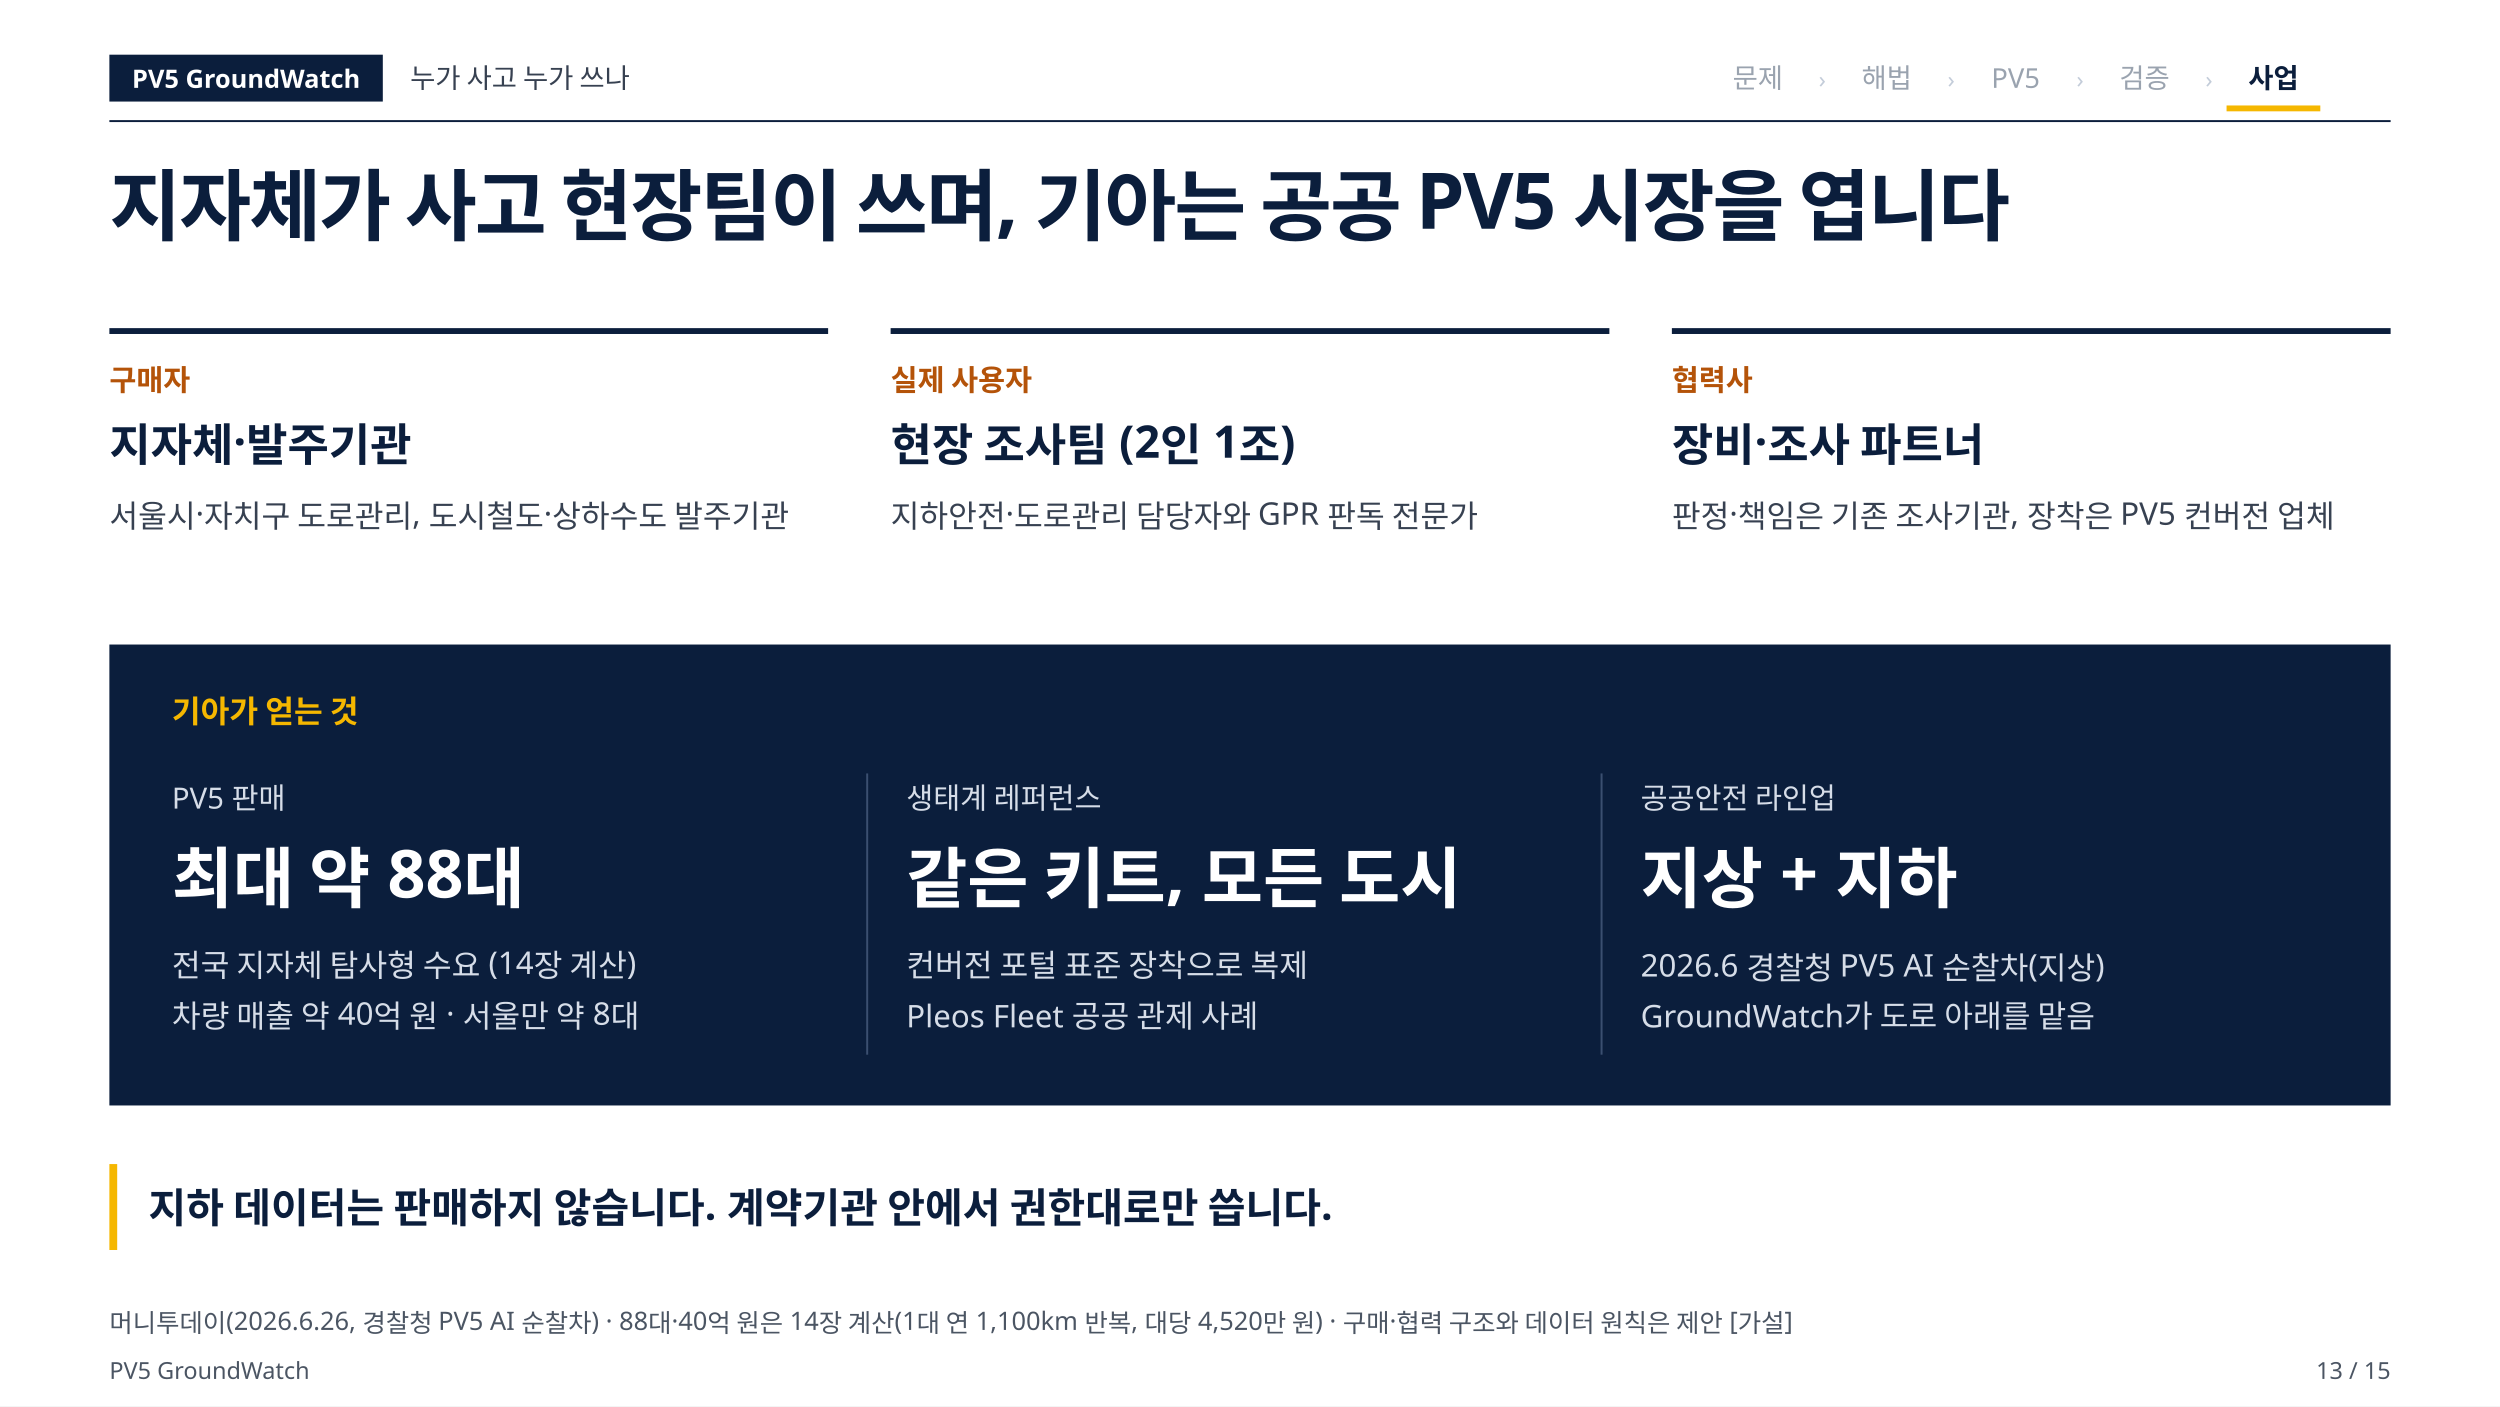
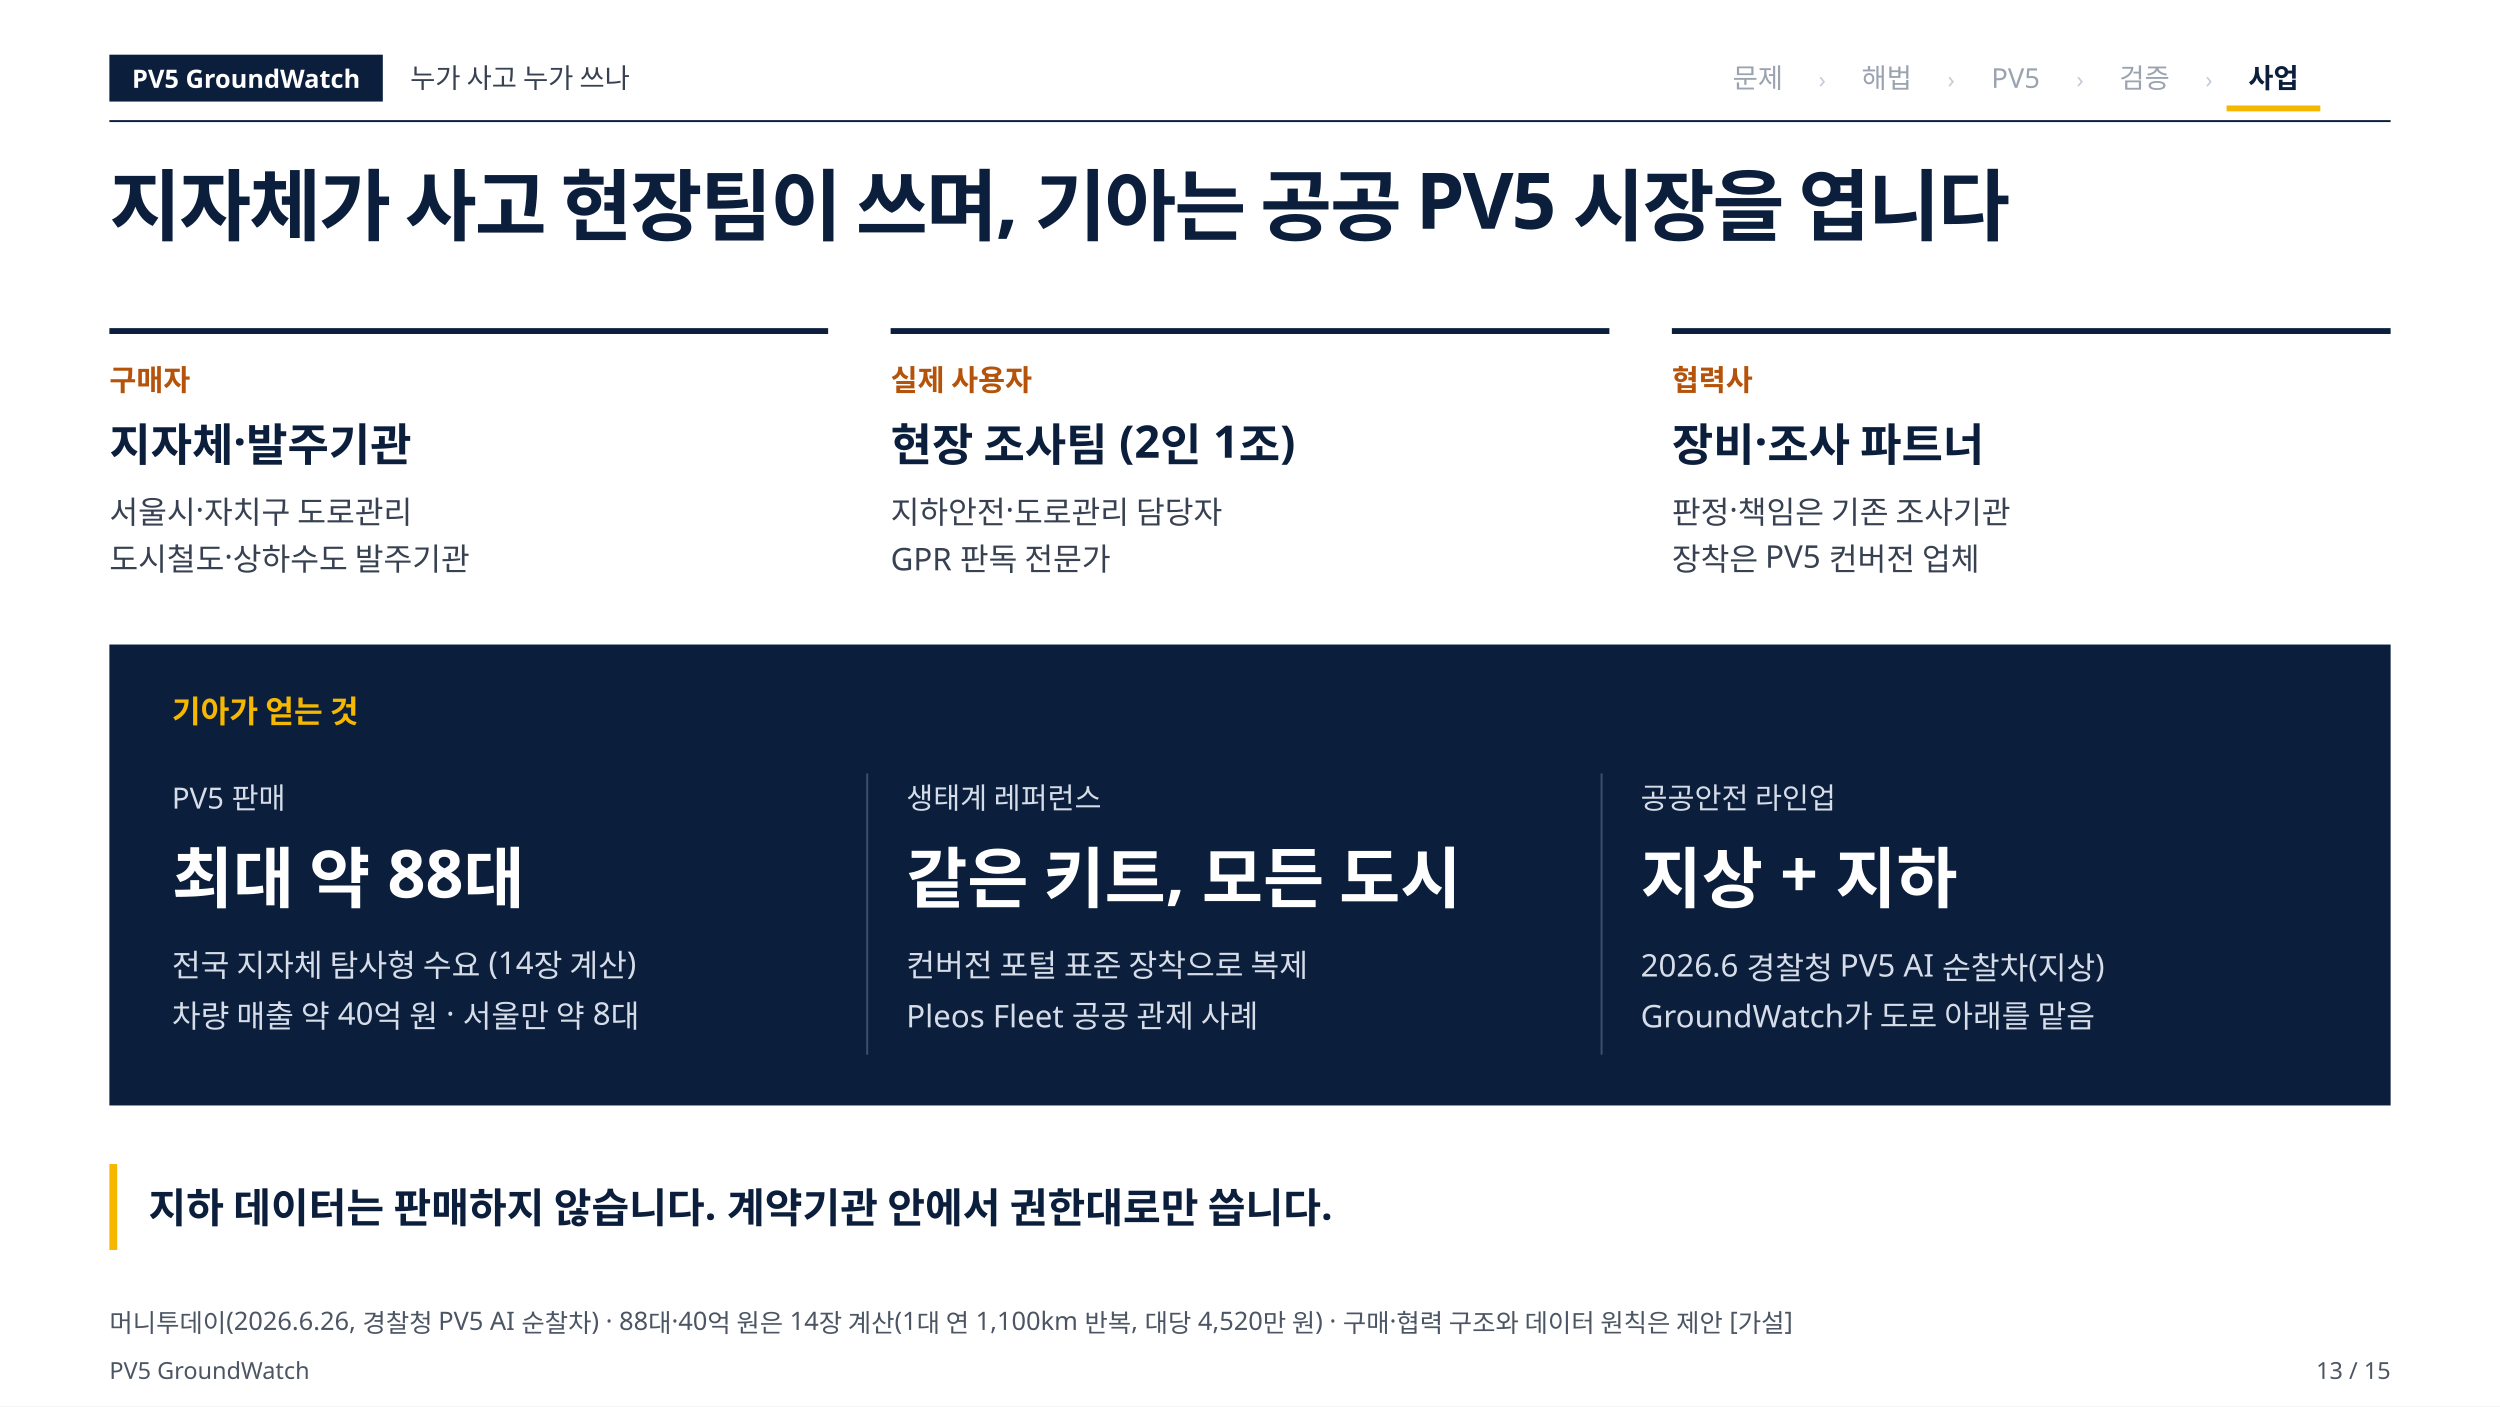
<svg xmlns="http://www.w3.org/2000/svg" viewBox="0 0 1280 720" lang="ko-KR" data-pptx-page-role="content" font-family="Pretendard, 'Malgun Gothic', sans-serif">
  <rect id="bg" x="0" y="0" width="1280" height="720" fill="#FFFFFF" />
  <g id="header" data-pptx-role="header" data-pptx-bounds="56 24 1168 40">
    <rect x="56" y="28" width="140" height="24" fill="#0B1E3C" />
    <text x="126" y="45" font-size="13" font-weight="bold" fill="#FFFFFF" text-anchor="middle">PV5 GroundWatch</text>
    <text x="210" y="45" font-size="14" fill="#374151">누가 사고 누가 쓰나</text>
    <text x="900" y="45" font-size="14" font-weight="normal" fill="#9AA3AF" text-anchor="middle">문제</text>
    <text x="933" y="45" font-size="12" fill="#C3CCD9" text-anchor="middle">›</text>
    <text x="966" y="45" font-size="14" font-weight="normal" fill="#9AA3AF" text-anchor="middle">해법</text>
    <text x="999" y="45" font-size="12" fill="#C3CCD9" text-anchor="middle">›</text>
    <text x="1032" y="45" font-size="14" font-weight="normal" fill="#9AA3AF" text-anchor="middle">PV5</text>
    <text x="1065" y="45" font-size="12" fill="#C3CCD9" text-anchor="middle">›</text>
    <text x="1098" y="45" font-size="14" font-weight="normal" fill="#9AA3AF" text-anchor="middle">검증</text>
    <text x="1131" y="45" font-size="12" fill="#C3CCD9" text-anchor="middle">›</text>
    <text x="1164" y="45" font-size="14" font-weight="bold" fill="#0B1E3C" text-anchor="middle">사업</text>
    <rect x="1140" y="54" width="48" height="3" fill="#F5B700" />
    <line x1="56" y1="62" x2="1224" y2="62" stroke="#0B1E3C" stroke-width="1" />
  </g>
  <g id="title" data-pptx-bounds="56 80 1168 56" letter-spacing="-1">
    <text x="56" y="120" font-size="40" font-weight="bold" fill="#0B1E3C">지자체가 사고 현장팀이 쓰며, 기아는 공공 PV5 시장을 엽니다</text>
  </g>
  <g id="who0" data-pptx-bounds="56 168 368 140">
    <rect x="56" y="168" width="368" height="3" fill="#0B1E3C" />
    <text x="56" y="200" font-size="15" font-weight="bold" fill="#B45309">구매자</text>
    <text x="56" y="236" font-size="23" font-weight="bold" fill="#0B1E3C">지자체·발주기관</text>
-     <text x="56" y="270" font-size="16" fill="#374151">서울시·자치구 도로관리, 도시철도·상하수도 발주기관</text>
+     <text x="56" y="268" font-size="16" fill="#374151">서울시·자치구 도로관리</text>
+     <text x="56" y="292" font-size="16" fill="#374151">도시철도·상하수도 발주기관</text>
  </g>
  <g id="who1" data-pptx-bounds="456 168 368 140">
    <rect x="456" y="168" width="368" height="3" fill="#0B1E3C" />
    <text x="456" y="200" font-size="15" font-weight="bold" fill="#B45309">실제 사용자</text>
    <text x="456" y="236" font-size="23" font-weight="bold" fill="#0B1E3C">현장 조사팀 (2인 1조)</text>
-     <text x="456" y="270" font-size="16" fill="#374151">지하안전·도로관리 담당자와 GPR 판독 전문가</text>
+     <text x="456" y="268" font-size="16" fill="#374151">지하안전·도로관리 담당자</text>
+     <text x="456" y="292" font-size="16" fill="#374151">GPR 판독 전문가</text>
  </g>
  <g id="who2" data-pptx-bounds="856 168 368 140">
    <rect x="856" y="168" width="368" height="3" fill="#0B1E3C" />
    <text x="856" y="200" font-size="15" font-weight="bold" fill="#B45309">협력사</text>
    <text x="856" y="236" font-size="23" font-weight="bold" fill="#0B1E3C">장비·조사 파트너</text>
-     <text x="856" y="270" font-size="16" fill="#374151">판정·책임은 기존 조사기관, 장착은 PV5 컨버전 업체</text>
+     <text x="856" y="268" font-size="16" fill="#374151">판정·책임은 기존 조사기관</text>
+     <text x="856" y="292" font-size="16" fill="#374151">장착은 PV5 컨버전 업체</text>
  </g>
  <g id="kia" data-pptx-bounds="56 330 1168 236">
    <rect x="56" y="330" width="1168" height="236" fill="#0B1E3C" />
    <text x="88" y="370" font-size="16" font-weight="bold" fill="#F5B700">기아가 얻는 것</text>
    <text x="88" y="414" font-size="15" fill="#D6DDE8">PV5 판매</text>
    <text x="88" y="462" font-size="34" font-weight="bold" fill="#FFFFFF">최대 약 88대</text>
    <text x="88" y="500" font-size="16" fill="#D6DDE8">전국 지자체 탐사형 수요 (14장 계산)</text>
    <text x="88" y="526" font-size="16" fill="#D6DDE8">차량 매출 약 40억 원 · 서울만 약 8대</text>
    <line x1="444" y1="396" x2="444" y2="540" stroke="#3B4F70" stroke-width="1" />
    <text x="464" y="414" font-size="15" fill="#D6DDE8">생태계 레퍼런스</text>
    <text x="464" y="462" font-size="34" font-weight="bold" fill="#FFFFFF">같은 키트, 모든 도시</text>
    <text x="464" y="500" font-size="16" fill="#D6DDE8">컨버전 포털 표준 장착으로 복제</text>
    <text x="464" y="526" font-size="16" fill="#D6DDE8">Pleos Fleet 공공 관제 사례</text>
    <line x1="820" y1="396" x2="820" y2="540" stroke="#3B4F70" stroke-width="1" />
    <text x="840" y="414" font-size="15" fill="#D6DDE8">공공안전 라인업</text>
    <text x="840" y="462" font-size="34" font-weight="bold" fill="#FFFFFF">지상 + 지하</text>
    <text x="840" y="500" font-size="16" fill="#D6DDE8">2026.6 경찰청 PV5 AI 순찰차(지상)</text>
    <text x="840" y="526" font-size="16" fill="#D6DDE8">GroundWatch가 도로 아래를 맡음</text>
  </g>
  <g id="conclusion" data-pptx-bounds="56 596 1168 44">
    <rect x="56" y="596" width="4" height="44" fill="#F5B700" />
    <text x="76" y="626" font-size="21" font-weight="bold" fill="#0B1E3C">지하 데이터는 판매하지 않습니다. 계약기관 안에서 권한대로만 씁니다.</text>
  </g>
  <g id="source" data-pptx-bounds="56 668 1168 20">
    <text x="56" y="682" font-size="13" fill="#4B5563">머니투데이(2026.6.26, 경찰청 PV5 AI 순찰차) · 88대·40억 원은 14장 계산(1대 연 1,100km 반복, 대당 4,520만 원) · 구매·협력 구조와 데이터 원칙은 제안 [가설]</text>
  </g>
  <g id="footer" data-pptx-role="footer" data-pptx-bounds="56 692 1168 22" fill="#4B5563" font-size="12">
    <text x="56" y="706">PV5 GroundWatch</text>
    <text x="1224" y="706" text-anchor="end">13 / 15</text>
  </g>
</svg>
